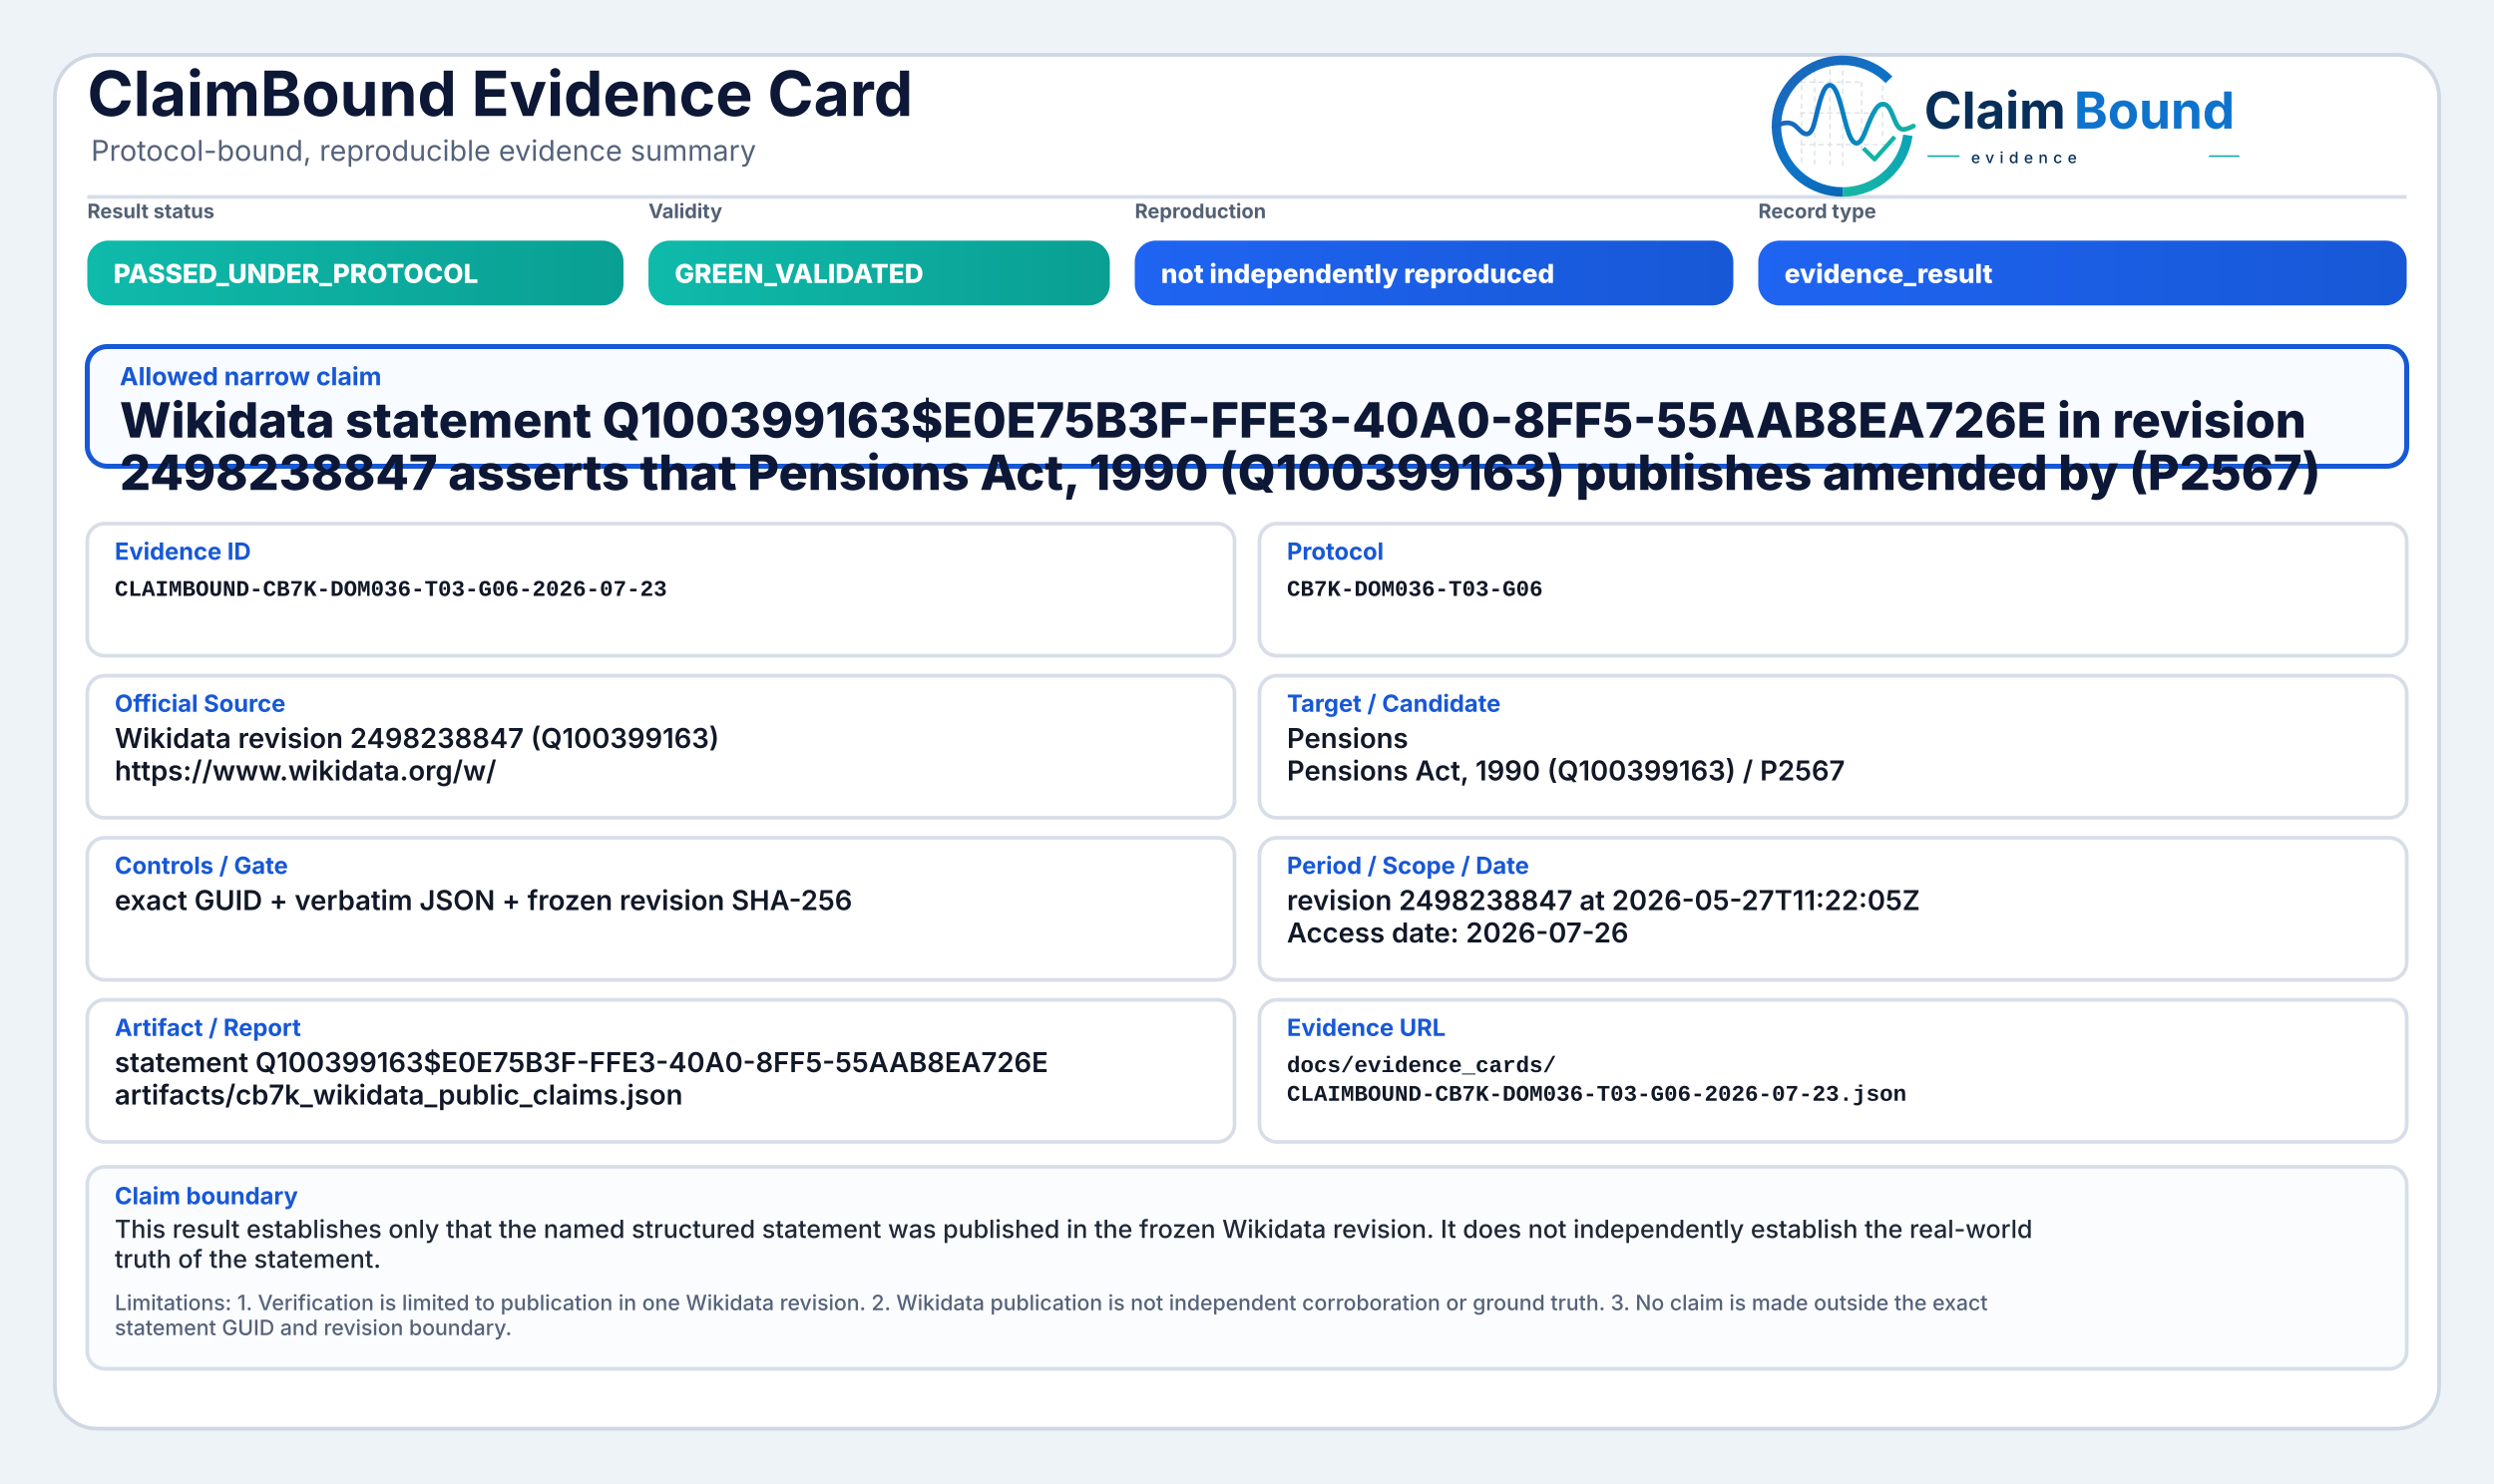
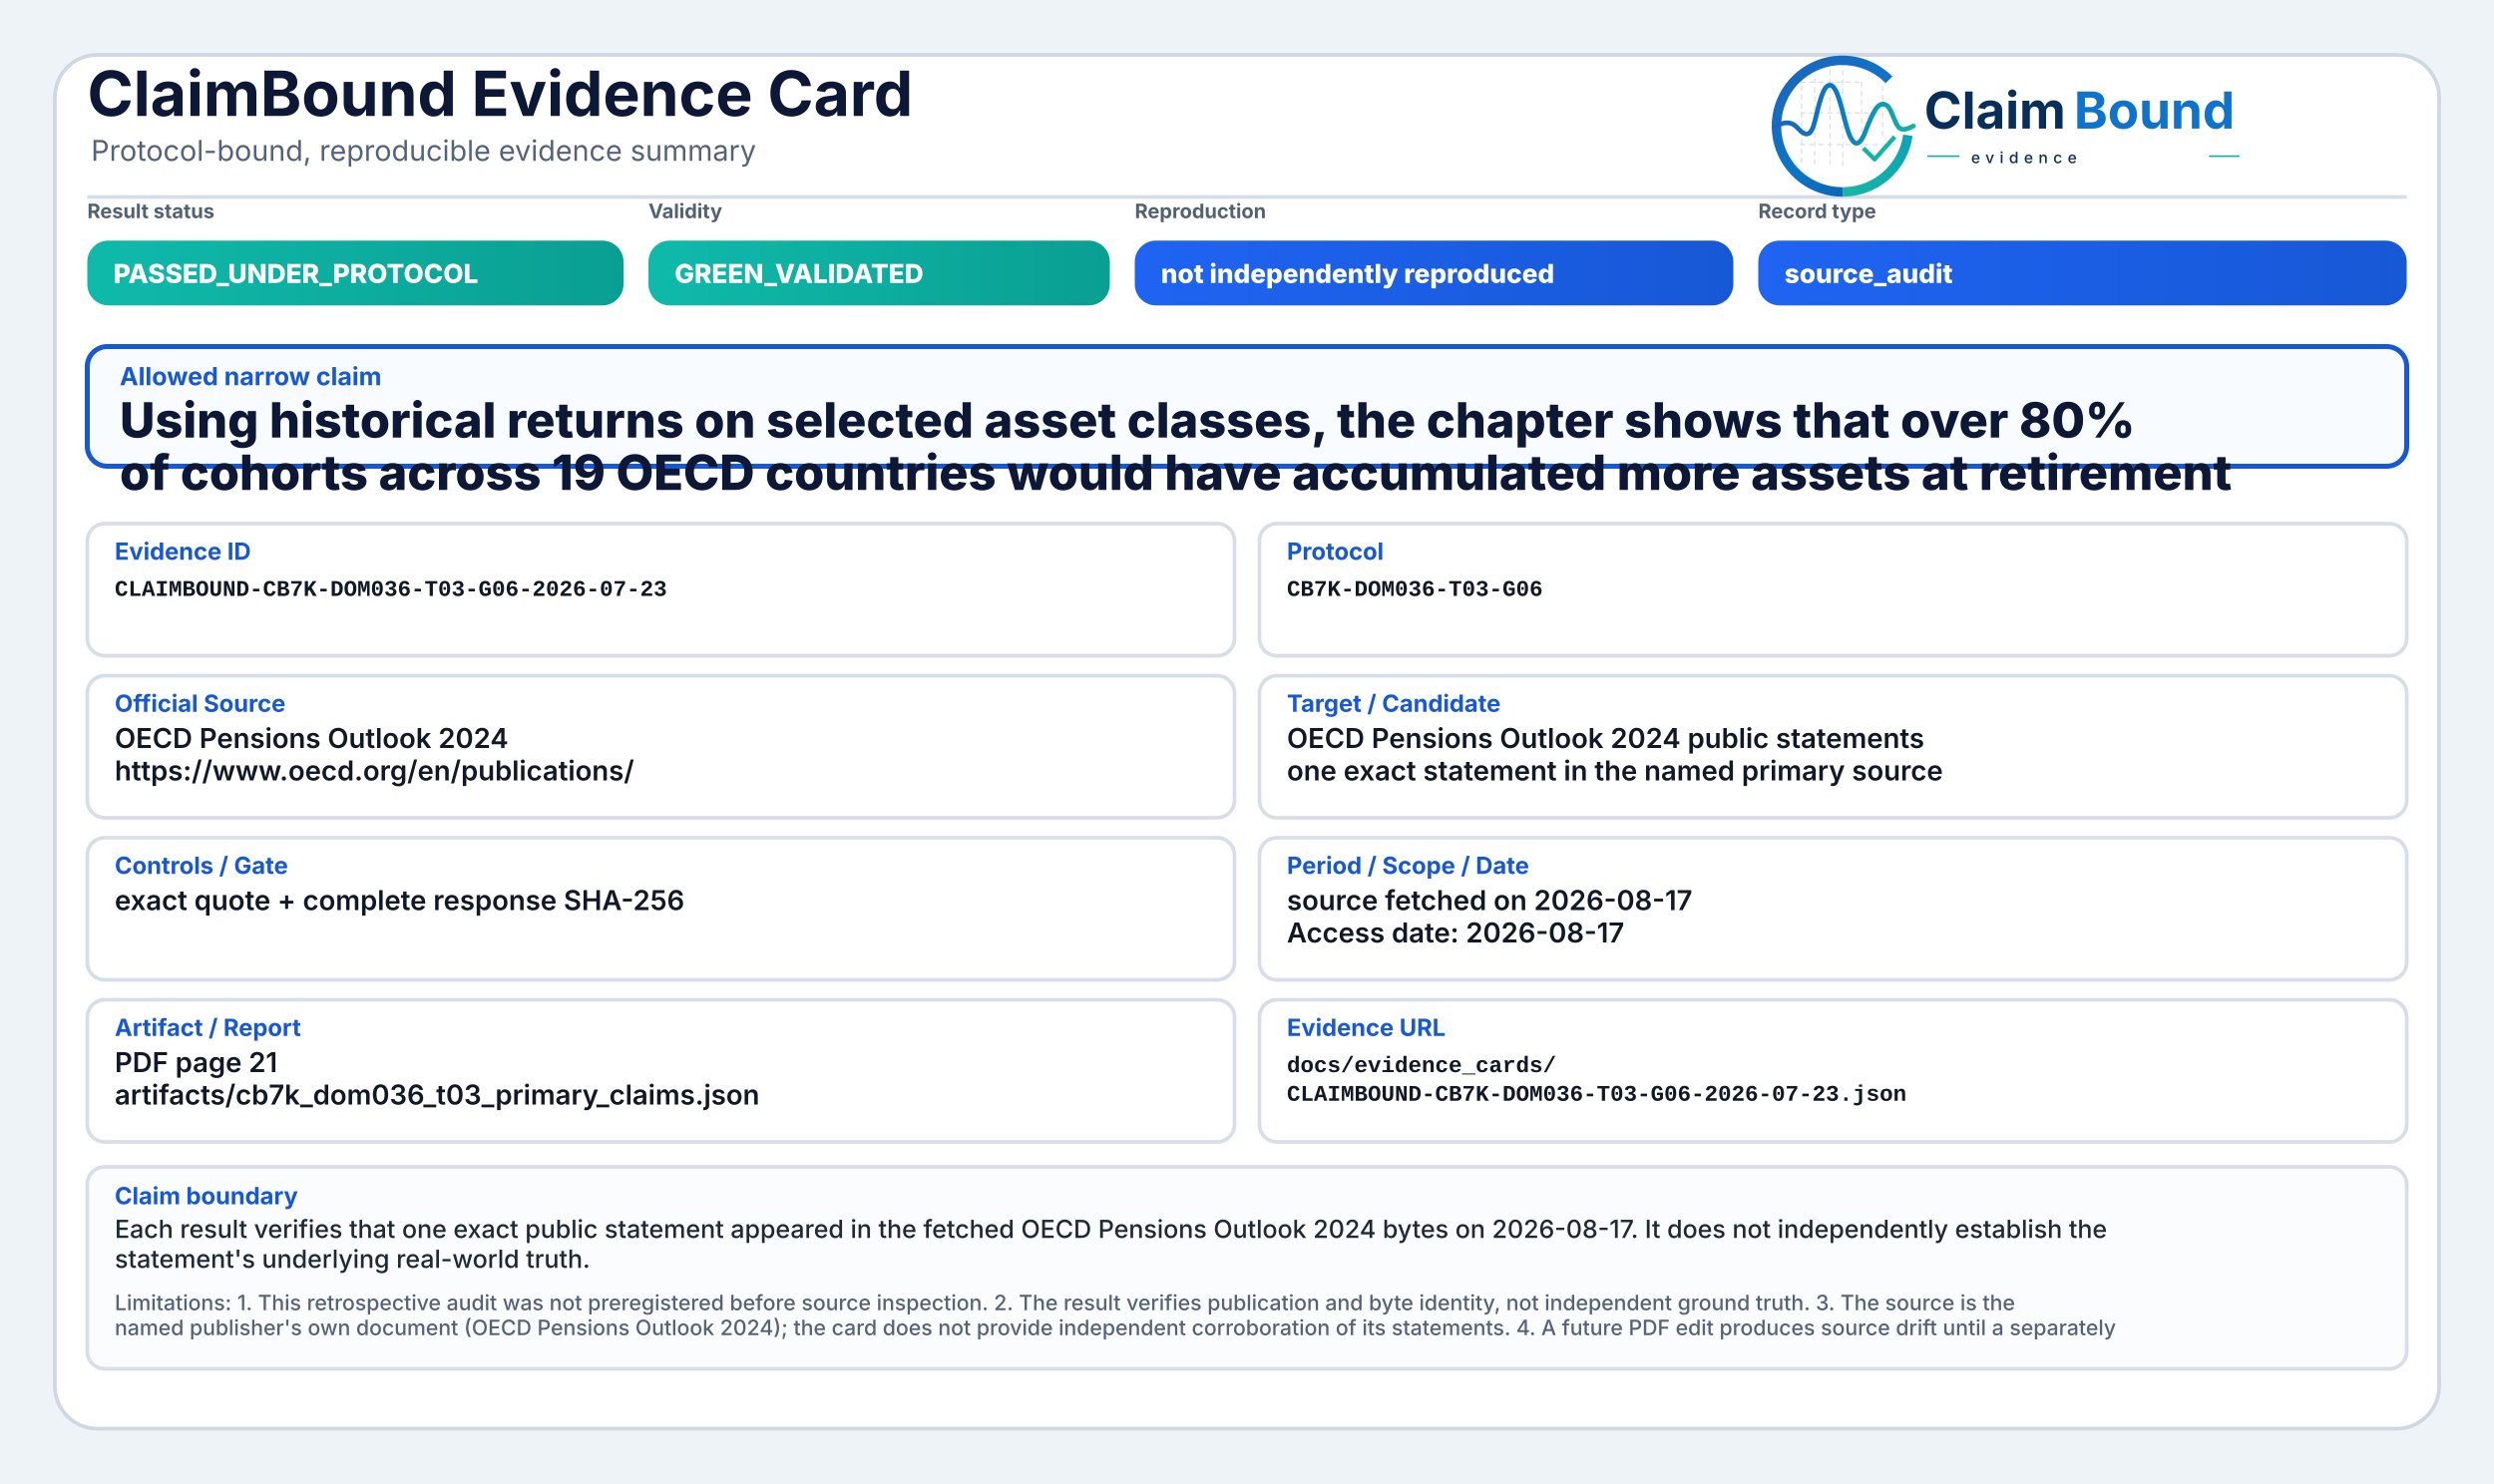
<svg xmlns="http://www.w3.org/2000/svg" width="2000" height="1190" viewBox="0 0 2000 1190" role="img" aria-label="ClaimBound Evidence Card">
  <defs>
    <linearGradient id="greenGrad" x1="0" y1="0" x2="1" y2="0">
      <stop offset="0%" stop-color="#0fbaaa" />
      <stop offset="100%" stop-color="#0a9f93" />
    </linearGradient>
    <linearGradient id="yellowGrad" x1="0" y1="0" x2="1" y2="0">
      <stop offset="0%" stop-color="#fbbf24" />
      <stop offset="100%" stop-color="#d97706" />
    </linearGradient>
    <linearGradient id="amberGrad" x1="0" y1="0" x2="1" y2="0">
      <stop offset="0%" stop-color="#f97316" />
      <stop offset="100%" stop-color="#c2410c" />
    </linearGradient>
    <linearGradient id="redGrad" x1="0" y1="0" x2="1" y2="0">
      <stop offset="0%" stop-color="#ef4444" />
      <stop offset="100%" stop-color="#b91c1c" />
    </linearGradient>
    <linearGradient id="grayGrad" x1="0" y1="0" x2="1" y2="0">
      <stop offset="0%" stop-color="#64748b" />
      <stop offset="100%" stop-color="#475569" />
    </linearGradient>
    <linearGradient id="blueGrad" x1="0" y1="0" x2="1" y2="0">
      <stop offset="0%" stop-color="#1f64f2" />
      <stop offset="100%" stop-color="#1758d6" />
    </linearGradient>
    <linearGradient id="logoRingBlue" x1="73" y1="453" x2="348" y2="793" gradientUnits="userSpaceOnUse">
      <stop offset="0" stop-color="#1E64BA" />
      <stop offset="0.55" stop-color="#0C75C8" />
      <stop offset="1" stop-color="#0A5FAB" />
    </linearGradient>
    <linearGradient id="logoRingTeal" x1="221" y1="792" x2="403" y2="594" gradientUnits="userSpaceOnUse">
      <stop offset="0" stop-color="#18B7A3" />
      <stop offset="1" stop-color="#089EBC" />
    </linearGradient>
    <linearGradient id="logoSignalGradient" x1="61" y1="628" x2="404" y2="628" gradientUnits="userSpaceOnUse">
      <stop offset="0" stop-color="#1E64BA" />
      <stop offset="0.43" stop-color="#0877C4" />
      <stop offset="0.72" stop-color="#0A97BB" />
      <stop offset="1" stop-color="#14B69E" />
    </linearGradient>
  </defs>
  <rect x="0" y="0" width="2000" height="1190" fill="#eef3f8" />
  <rect x="44" y="44" width="1912" height="1102" rx="34" fill="#ffffff" stroke="#cfd7e3" stroke-width="3" />
  <path d="M70 158 H1930" stroke="#d7dde7" stroke-width="3" />
  <text x="70" y="93" font-family="Inter, Segoe UI, Arial, sans-serif" font-size="50" font-weight="750" fill="#0d1736">ClaimBound Evidence Card</text>
  <text x="73" y="129" font-family="Inter, Segoe UI, Arial, sans-serif" font-size="23" font-weight="400" fill="#55627a">Protocol-bound, reproducible evidence summary</text>
  <g aria-label="ClaimBound evidence logo" transform="translate(1415,52) scale(0.33) translate(-40,-478)">
    <g stroke-linecap="butt" stroke-linejoin="round">
      <g stroke="#CBD3DC" stroke-width="3.2" stroke-linecap="round" stroke-dasharray="10 12" opacity="0.72">
        <path d="M130 507V714" />
        <path d="M162 490V719" />
        <path d="M199 491V719" />
        <path d="M230 471V726" />
        <path d="M276 521V690" />
        <path d="M327 508V650" />
        <path d="M128 520H277" />
        <path d="M128 595H327" />
        <path d="M128 672H355" />
      </g>
      <path d="M342.6 514.3A160 160 0 1 0 230 787" fill="none" stroke="url(#logoRingBlue)" stroke-width="23" />
      <path d="M230 787A160 160 0 0 0 388.4 649.3" fill="none" stroke="url(#logoRingTeal)" stroke-width="23" />
      <path d="M63 629.5C87 616.4 104.3 613.6 121.2 632.2C140.7 653.8 153.4 651.6 162.1 616.2C173.8 568.5 182.5 527.5 198.9 527.5C217.5 527.5 228.4 590.6 240.3 630.8C253.4 675.4 268.6 682.8 284.6 641.5C303.5 592.9 315.2 567.6 333.7 574.7C352.6 582 355.7 635.1 376.6 634.9C386.2 634.8 394 630.4 402 626.8" fill="none" stroke="url(#logoSignalGradient)" stroke-width="11.5" stroke-linecap="round" />
      <path d="M284 684.5L307.5 707.7L353 657" fill="none" stroke="#12B4A4" stroke-width="10.5" stroke-linecap="square" />
    </g>
    <text x="428" y="633" font-family="Inter, Segoe UI, Arial, sans-serif" font-size="124" font-weight="750" fill="#082F59" text-rendering="geometricPrecision">Claim</text>
    <text x="792" y="633" font-family="Inter, Segoe UI, Arial, sans-serif" font-size="124" font-weight="750" fill="#0E73CC" text-rendering="geometricPrecision">Bound</text>
    <line x1="436" y1="700" x2="514" y2="700" stroke="#11AFA9" stroke-width="4" />
    <text x="542" y="717" font-family="Inter, Segoe UI, Arial, sans-serif" font-size="38" font-weight="500" letter-spacing="13" fill="#082F59">evidence</text>
    <line x1="1120" y1="700" x2="1194" y2="700" stroke="#11AFA9" stroke-width="4" />
  </g>
  <text x="70" y="175" font-family="Inter, Segoe UI, Arial, sans-serif" font-size="16" font-weight="650" fill="#536174">Result status</text>
  <rect x="70" y="193" width="430" height="52" rx="17" fill="url(#greenGrad)" />
  <text x="91" y="227" font-family="Inter, Segoe UI, Arial, sans-serif" font-size="21" font-weight="800" fill="#ffffff">PASSED_UNDER_PROTOCOL</text>
  <text x="520" y="175" font-family="Inter, Segoe UI, Arial, sans-serif" font-size="16" font-weight="650" fill="#536174">Validity</text>
  <rect x="520" y="193" width="370" height="52" rx="17" fill="url(#greenGrad)" />
  <text x="541" y="227" font-family="Inter, Segoe UI, Arial, sans-serif" font-size="21" font-weight="800" fill="#ffffff">GREEN_VALIDATED</text>
  <text x="910" y="175" font-family="Inter, Segoe UI, Arial, sans-serif" font-size="16" font-weight="650" fill="#536174">Reproduction</text>
  <rect x="910" y="193" width="480" height="52" rx="17" fill="url(#blueGrad)" />
  <text x="931" y="227" font-family="Inter, Segoe UI, Arial, sans-serif" font-size="21" font-weight="800" fill="#ffffff">not independently reproduced</text>
  <text x="1410" y="175" font-family="Inter, Segoe UI, Arial, sans-serif" font-size="16" font-weight="650" fill="#536174">Record type</text>
  <rect x="1410" y="193" width="520" height="52" rx="17" fill="url(#blueGrad)" />
-   <text x="1431" y="227" font-family="Inter, Segoe UI, Arial, sans-serif" font-size="21" font-weight="800" fill="#ffffff">evidence_result</text>
+   <text x="1431" y="227" font-family="Inter, Segoe UI, Arial, sans-serif" font-size="21" font-weight="800" fill="#ffffff">source_audit</text>
  <rect x="70" y="278" width="1860" height="96" rx="16" fill="#f8fbff" stroke="#1758d6" stroke-width="4" />
  <text x="96" y="309" font-family="Inter, Segoe UI, Arial, sans-serif" font-size="20" font-weight="750" fill="#1758d6">Allowed narrow claim</text>
-   <text x="96" y="351" font-family="Inter, Segoe UI, Arial, sans-serif" font-size="39" font-weight="800" fill="#0d1736">Wikidata statement Q100399163$E0E75B3F-FFE3-40A0-8FF5-55AAB8EA726E in revision</text>
-   <text x="96" y="393" font-family="Inter, Segoe UI, Arial, sans-serif" font-size="39" font-weight="800" fill="#0d1736">2498238847 asserts that Pensions Act, 1990 (Q100399163) publishes amended by (P2567)</text>
+   <text x="96" y="351" font-family="Inter, Segoe UI, Arial, sans-serif" font-size="39" font-weight="800" fill="#0d1736">Using historical returns on selected asset classes, the chapter shows that over 80%</text>
+   <text x="96" y="393" font-family="Inter, Segoe UI, Arial, sans-serif" font-size="39" font-weight="800" fill="#0d1736">of cohorts across 19 OECD countries would have accumulated more assets at retirement</text>
  <rect x="70" y="420" width="920" height="106" rx="14" fill="#ffffff" stroke="#d8dee9" stroke-width="3" />
  <text x="92" y="449" font-family="Inter, Segoe UI, Arial, sans-serif" font-size="19" font-weight="750" fill="#1758d6">Evidence ID</text>
  <text x="92" y="478" font-family="SFMono-Regular, Consolas, Liberation Mono, monospace" font-size="18" font-weight="600" fill="#111827">CLAIMBOUND-CB7K-DOM036-T03-G06-2026-07-23</text>
  <rect x="1010" y="420" width="920" height="106" rx="14" fill="#ffffff" stroke="#d8dee9" stroke-width="3" />
  <text x="1032" y="449" font-family="Inter, Segoe UI, Arial, sans-serif" font-size="19" font-weight="750" fill="#1758d6">Protocol</text>
  <text x="1032" y="478" font-family="SFMono-Regular, Consolas, Liberation Mono, monospace" font-size="18" font-weight="600" fill="#111827">CB7K-DOM036-T03-G06</text>
  <rect x="70" y="542" width="920" height="114" rx="14" fill="#ffffff" stroke="#d8dee9" stroke-width="3" />
  <text x="92" y="571" font-family="Inter, Segoe UI, Arial, sans-serif" font-size="19" font-weight="750" fill="#1758d6">Official Source</text>
-   <text x="92" y="600" font-family="Inter, Segoe UI, Arial, sans-serif" font-size="22" font-weight="600" fill="#111827">Wikidata revision 2498238847 (Q100399163)</text>
-   <text x="92" y="626" font-family="Inter, Segoe UI, Arial, sans-serif" font-size="22" font-weight="600" fill="#111827">https://www.wikidata.org/w/</text>
+   <text x="92" y="600" font-family="Inter, Segoe UI, Arial, sans-serif" font-size="22" font-weight="600" fill="#111827">OECD Pensions Outlook 2024</text>
+   <text x="92" y="626" font-family="Inter, Segoe UI, Arial, sans-serif" font-size="22" font-weight="600" fill="#111827">https://www.oecd.org/en/publications/</text>
  <rect x="1010" y="542" width="920" height="114" rx="14" fill="#ffffff" stroke="#d8dee9" stroke-width="3" />
  <text x="1032" y="571" font-family="Inter, Segoe UI, Arial, sans-serif" font-size="19" font-weight="750" fill="#1758d6">Target / Candidate</text>
-   <text x="1032" y="600" font-family="Inter, Segoe UI, Arial, sans-serif" font-size="22" font-weight="600" fill="#111827">Pensions</text>
-   <text x="1032" y="626" font-family="Inter, Segoe UI, Arial, sans-serif" font-size="22" font-weight="600" fill="#111827">Pensions Act, 1990 (Q100399163) / P2567</text>
+   <text x="1032" y="600" font-family="Inter, Segoe UI, Arial, sans-serif" font-size="22" font-weight="600" fill="#111827">OECD Pensions Outlook 2024 public statements</text>
+   <text x="1032" y="626" font-family="Inter, Segoe UI, Arial, sans-serif" font-size="22" font-weight="600" fill="#111827">one exact statement in the named primary source</text>
  <rect x="70" y="672" width="920" height="114" rx="14" fill="#ffffff" stroke="#d8dee9" stroke-width="3" />
  <text x="92" y="701" font-family="Inter, Segoe UI, Arial, sans-serif" font-size="19" font-weight="750" fill="#1758d6">Controls / Gate</text>
-   <text x="92" y="730" font-family="Inter, Segoe UI, Arial, sans-serif" font-size="22" font-weight="600" fill="#111827">exact GUID + verbatim JSON + frozen revision SHA-256</text>
+   <text x="92" y="730" font-family="Inter, Segoe UI, Arial, sans-serif" font-size="22" font-weight="600" fill="#111827">exact quote + complete response SHA-256</text>
  <rect x="1010" y="672" width="920" height="114" rx="14" fill="#ffffff" stroke="#d8dee9" stroke-width="3" />
  <text x="1032" y="701" font-family="Inter, Segoe UI, Arial, sans-serif" font-size="19" font-weight="750" fill="#1758d6">Period / Scope / Date</text>
-   <text x="1032" y="730" font-family="Inter, Segoe UI, Arial, sans-serif" font-size="22" font-weight="600" fill="#111827">revision 2498238847 at 2026-05-27T11:22:05Z</text>
-   <text x="1032" y="756" font-family="Inter, Segoe UI, Arial, sans-serif" font-size="22" font-weight="600" fill="#111827">Access date: 2026-07-26</text>
+   <text x="1032" y="730" font-family="Inter, Segoe UI, Arial, sans-serif" font-size="22" font-weight="600" fill="#111827">source fetched on 2026-08-17</text>
+   <text x="1032" y="756" font-family="Inter, Segoe UI, Arial, sans-serif" font-size="22" font-weight="600" fill="#111827">Access date: 2026-08-17</text>
  <rect x="70" y="802" width="920" height="114" rx="14" fill="#ffffff" stroke="#d8dee9" stroke-width="3" />
  <text x="92" y="831" font-family="Inter, Segoe UI, Arial, sans-serif" font-size="19" font-weight="750" fill="#1758d6">Artifact / Report</text>
-   <text x="92" y="860" font-family="Inter, Segoe UI, Arial, sans-serif" font-size="22" font-weight="600" fill="#111827">statement Q100399163$E0E75B3F-FFE3-40A0-8FF5-55AAB8EA726E</text>
-   <text x="92" y="886" font-family="Inter, Segoe UI, Arial, sans-serif" font-size="22" font-weight="600" fill="#111827">artifacts/cb7k_wikidata_public_claims.json</text>
+   <text x="92" y="860" font-family="Inter, Segoe UI, Arial, sans-serif" font-size="22" font-weight="600" fill="#111827">PDF page 21</text>
+   <text x="92" y="886" font-family="Inter, Segoe UI, Arial, sans-serif" font-size="22" font-weight="600" fill="#111827">artifacts/cb7k_dom036_t03_primary_claims.json</text>
  <rect x="1010" y="802" width="920" height="114" rx="14" fill="#ffffff" stroke="#d8dee9" stroke-width="3" />
  <text x="1032" y="831" font-family="Inter, Segoe UI, Arial, sans-serif" font-size="19" font-weight="750" fill="#1758d6">Evidence URL</text>
  <text x="1032" y="860" font-family="SFMono-Regular, Consolas, Liberation Mono, monospace" font-size="18" font-weight="600" fill="#111827">docs/evidence_cards/</text>
  <text x="1032" y="883" font-family="SFMono-Regular, Consolas, Liberation Mono, monospace" font-size="18" font-weight="600" fill="#111827">CLAIMBOUND-CB7K-DOM036-T03-G06-2026-07-23.json</text>
  <rect x="70" y="936" width="1860" height="162" rx="14" fill="#fbfcfe" stroke="#d8dee9" stroke-width="3" />
  <text x="92" y="966" font-family="Inter, Segoe UI, Arial, sans-serif" font-size="19" font-weight="750" fill="#1758d6">Claim boundary</text>
-   <text x="92" y="993" font-family="Inter, Segoe UI, Arial, sans-serif" font-size="20" font-weight="500" fill="#1f2937">This result establishes only that the named structured statement was published in the frozen Wikidata revision. It does not independently establish the real-world</text>
-   <text x="92" y="1017" font-family="Inter, Segoe UI, Arial, sans-serif" font-size="20" font-weight="500" fill="#1f2937">truth of the statement.</text>
-   <text x="92" y="1051" font-family="Inter, Segoe UI, Arial, sans-serif" font-size="17" font-weight="500" fill="#55627a">Limitations: 1. Verification is limited to publication in one Wikidata revision. 2. Wikidata publication is not independent corroboration or ground truth. 3. No claim is made outside the exact</text>
-   <text x="92" y="1071" font-family="Inter, Segoe UI, Arial, sans-serif" font-size="17" font-weight="500" fill="#55627a">statement GUID and revision boundary.</text>
+   <text x="92" y="993" font-family="Inter, Segoe UI, Arial, sans-serif" font-size="20" font-weight="500" fill="#1f2937">Each result verifies that one exact public statement appeared in the fetched OECD Pensions Outlook 2024 bytes on 2026-08-17. It does not independently establish the</text>
+   <text x="92" y="1017" font-family="Inter, Segoe UI, Arial, sans-serif" font-size="20" font-weight="500" fill="#1f2937">statement's underlying real-world truth.</text>
+   <text x="92" y="1051" font-family="Inter, Segoe UI, Arial, sans-serif" font-size="17" font-weight="500" fill="#55627a">Limitations: 1. This retrospective audit was not preregistered before source inspection. 2. The result verifies publication and byte identity, not independent ground truth. 3. The source is the</text>
+   <text x="92" y="1071" font-family="Inter, Segoe UI, Arial, sans-serif" font-size="17" font-weight="500" fill="#55627a">named publisher's own document (OECD Pensions Outlook 2024); the card does not provide independent corroboration of its statements. 4. A future PDF edit produces source drift until a separately</text>
</svg>
